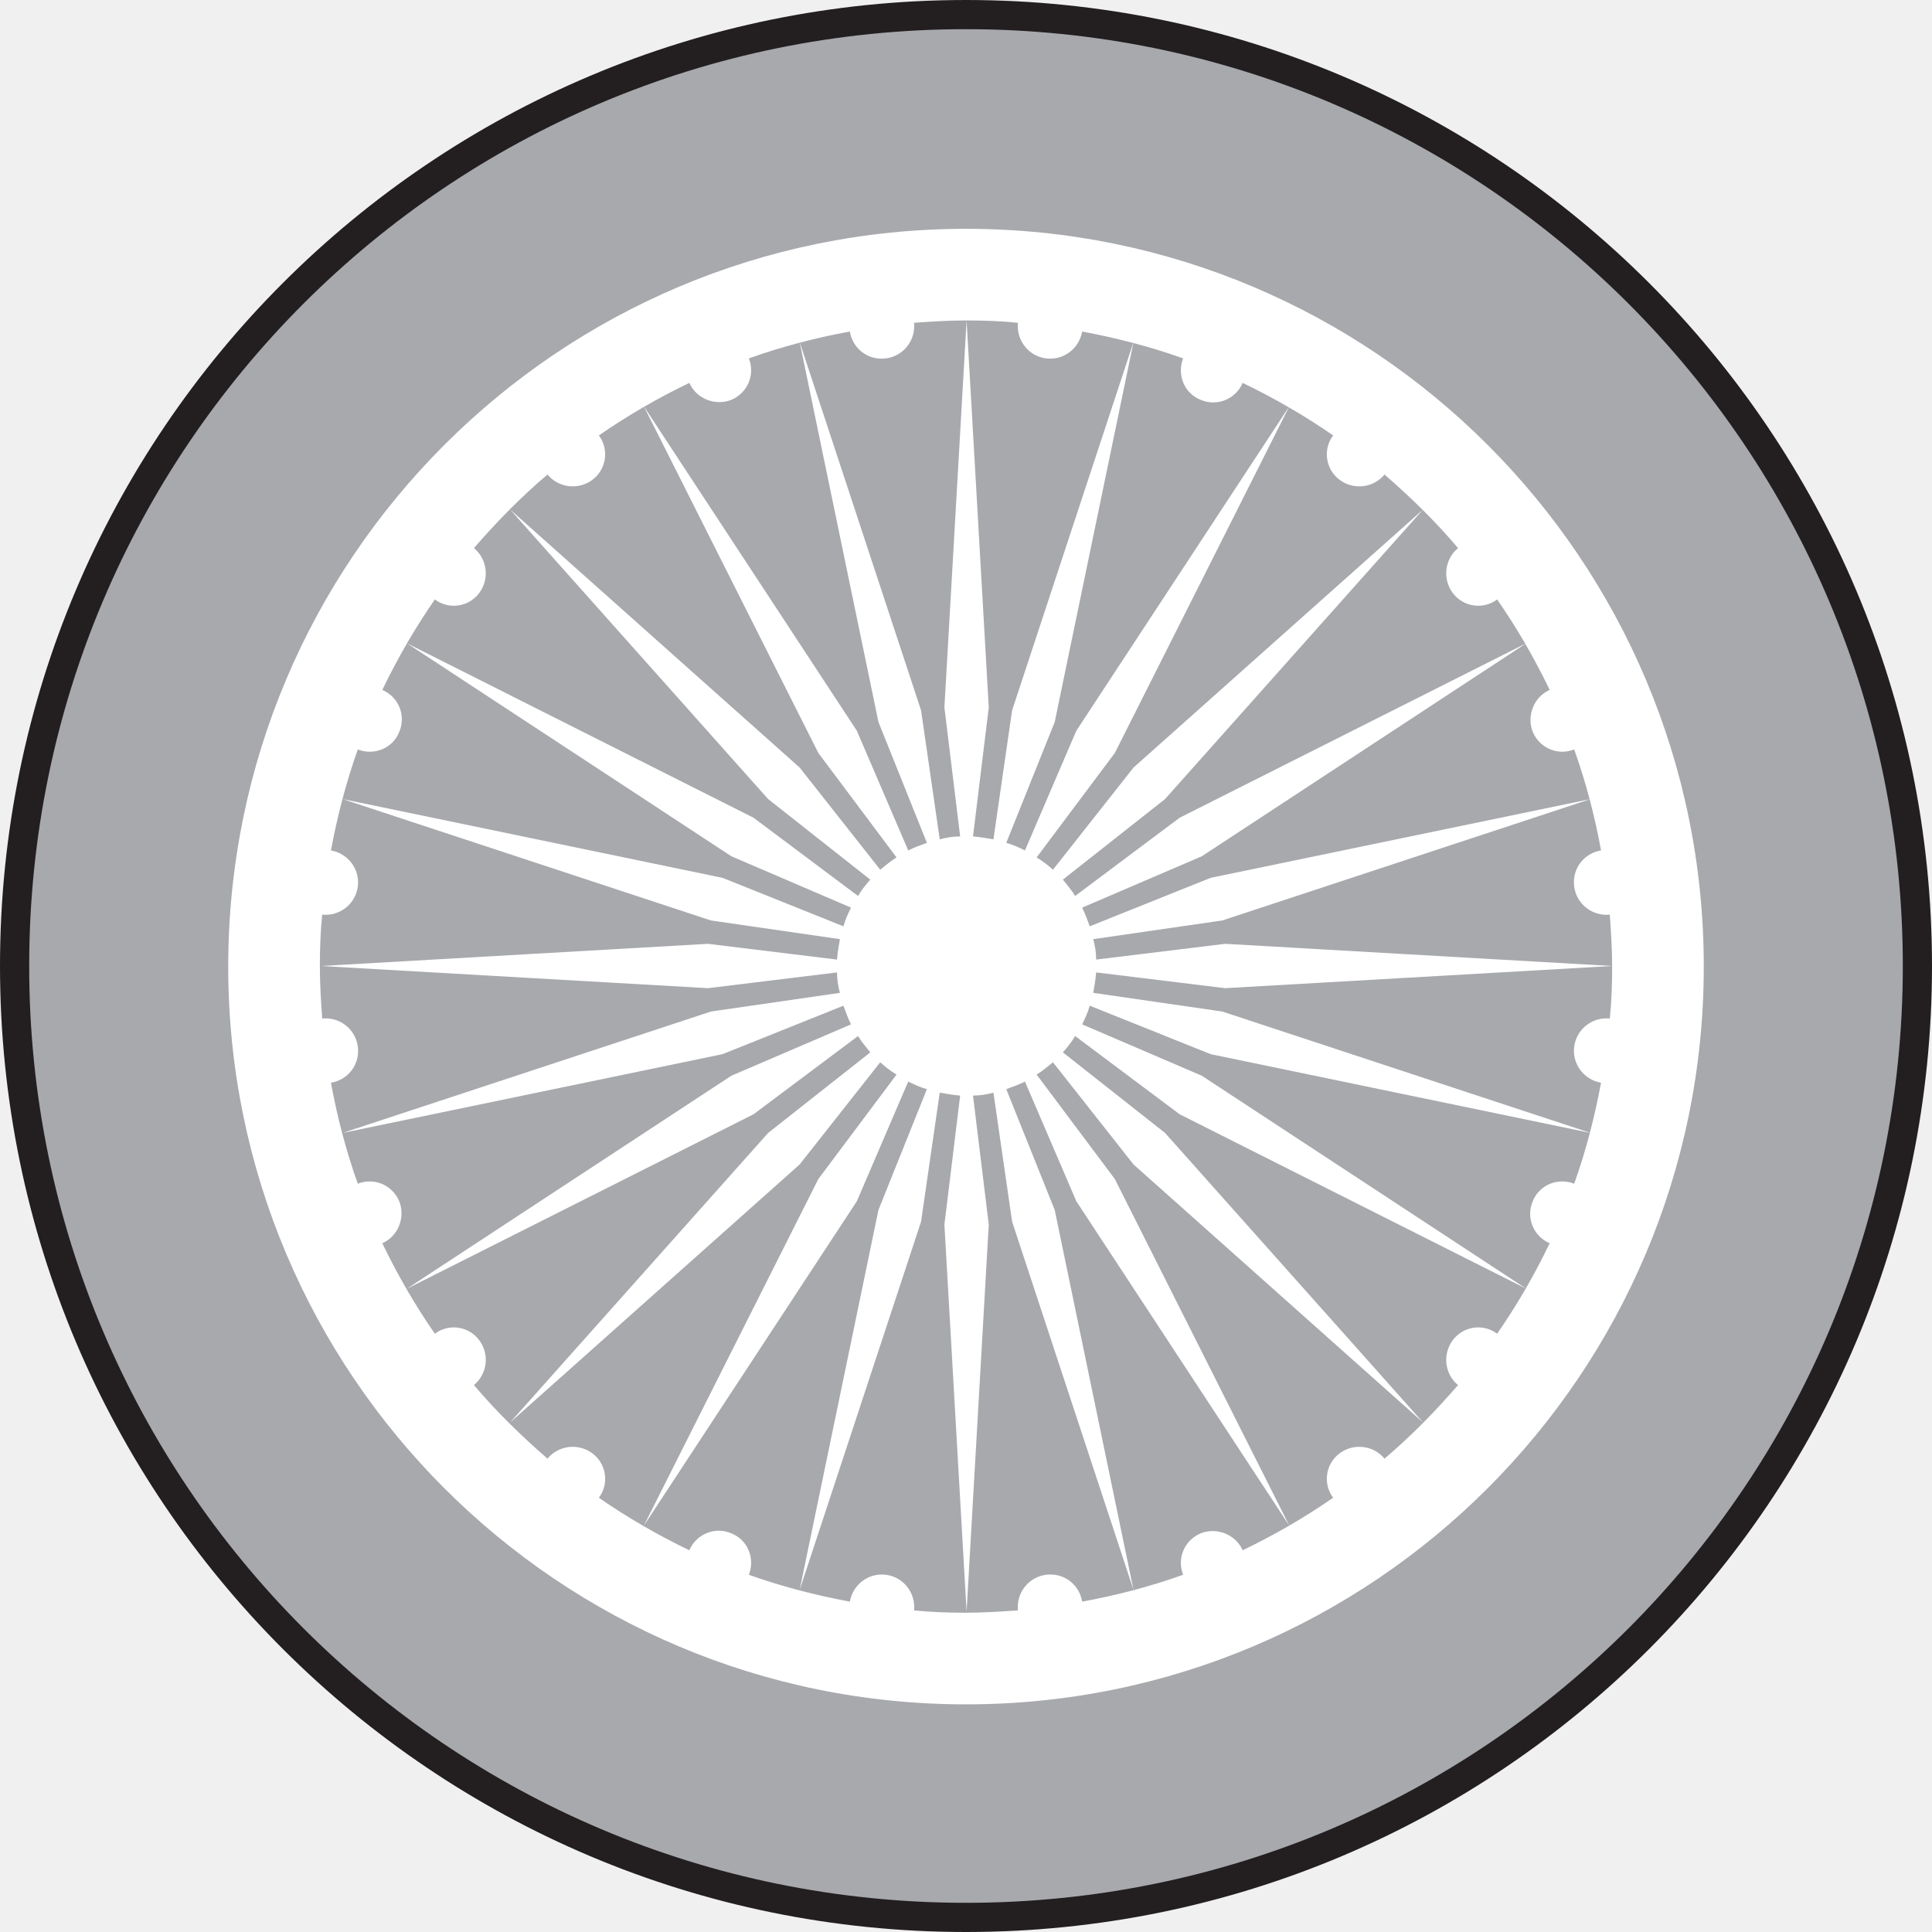
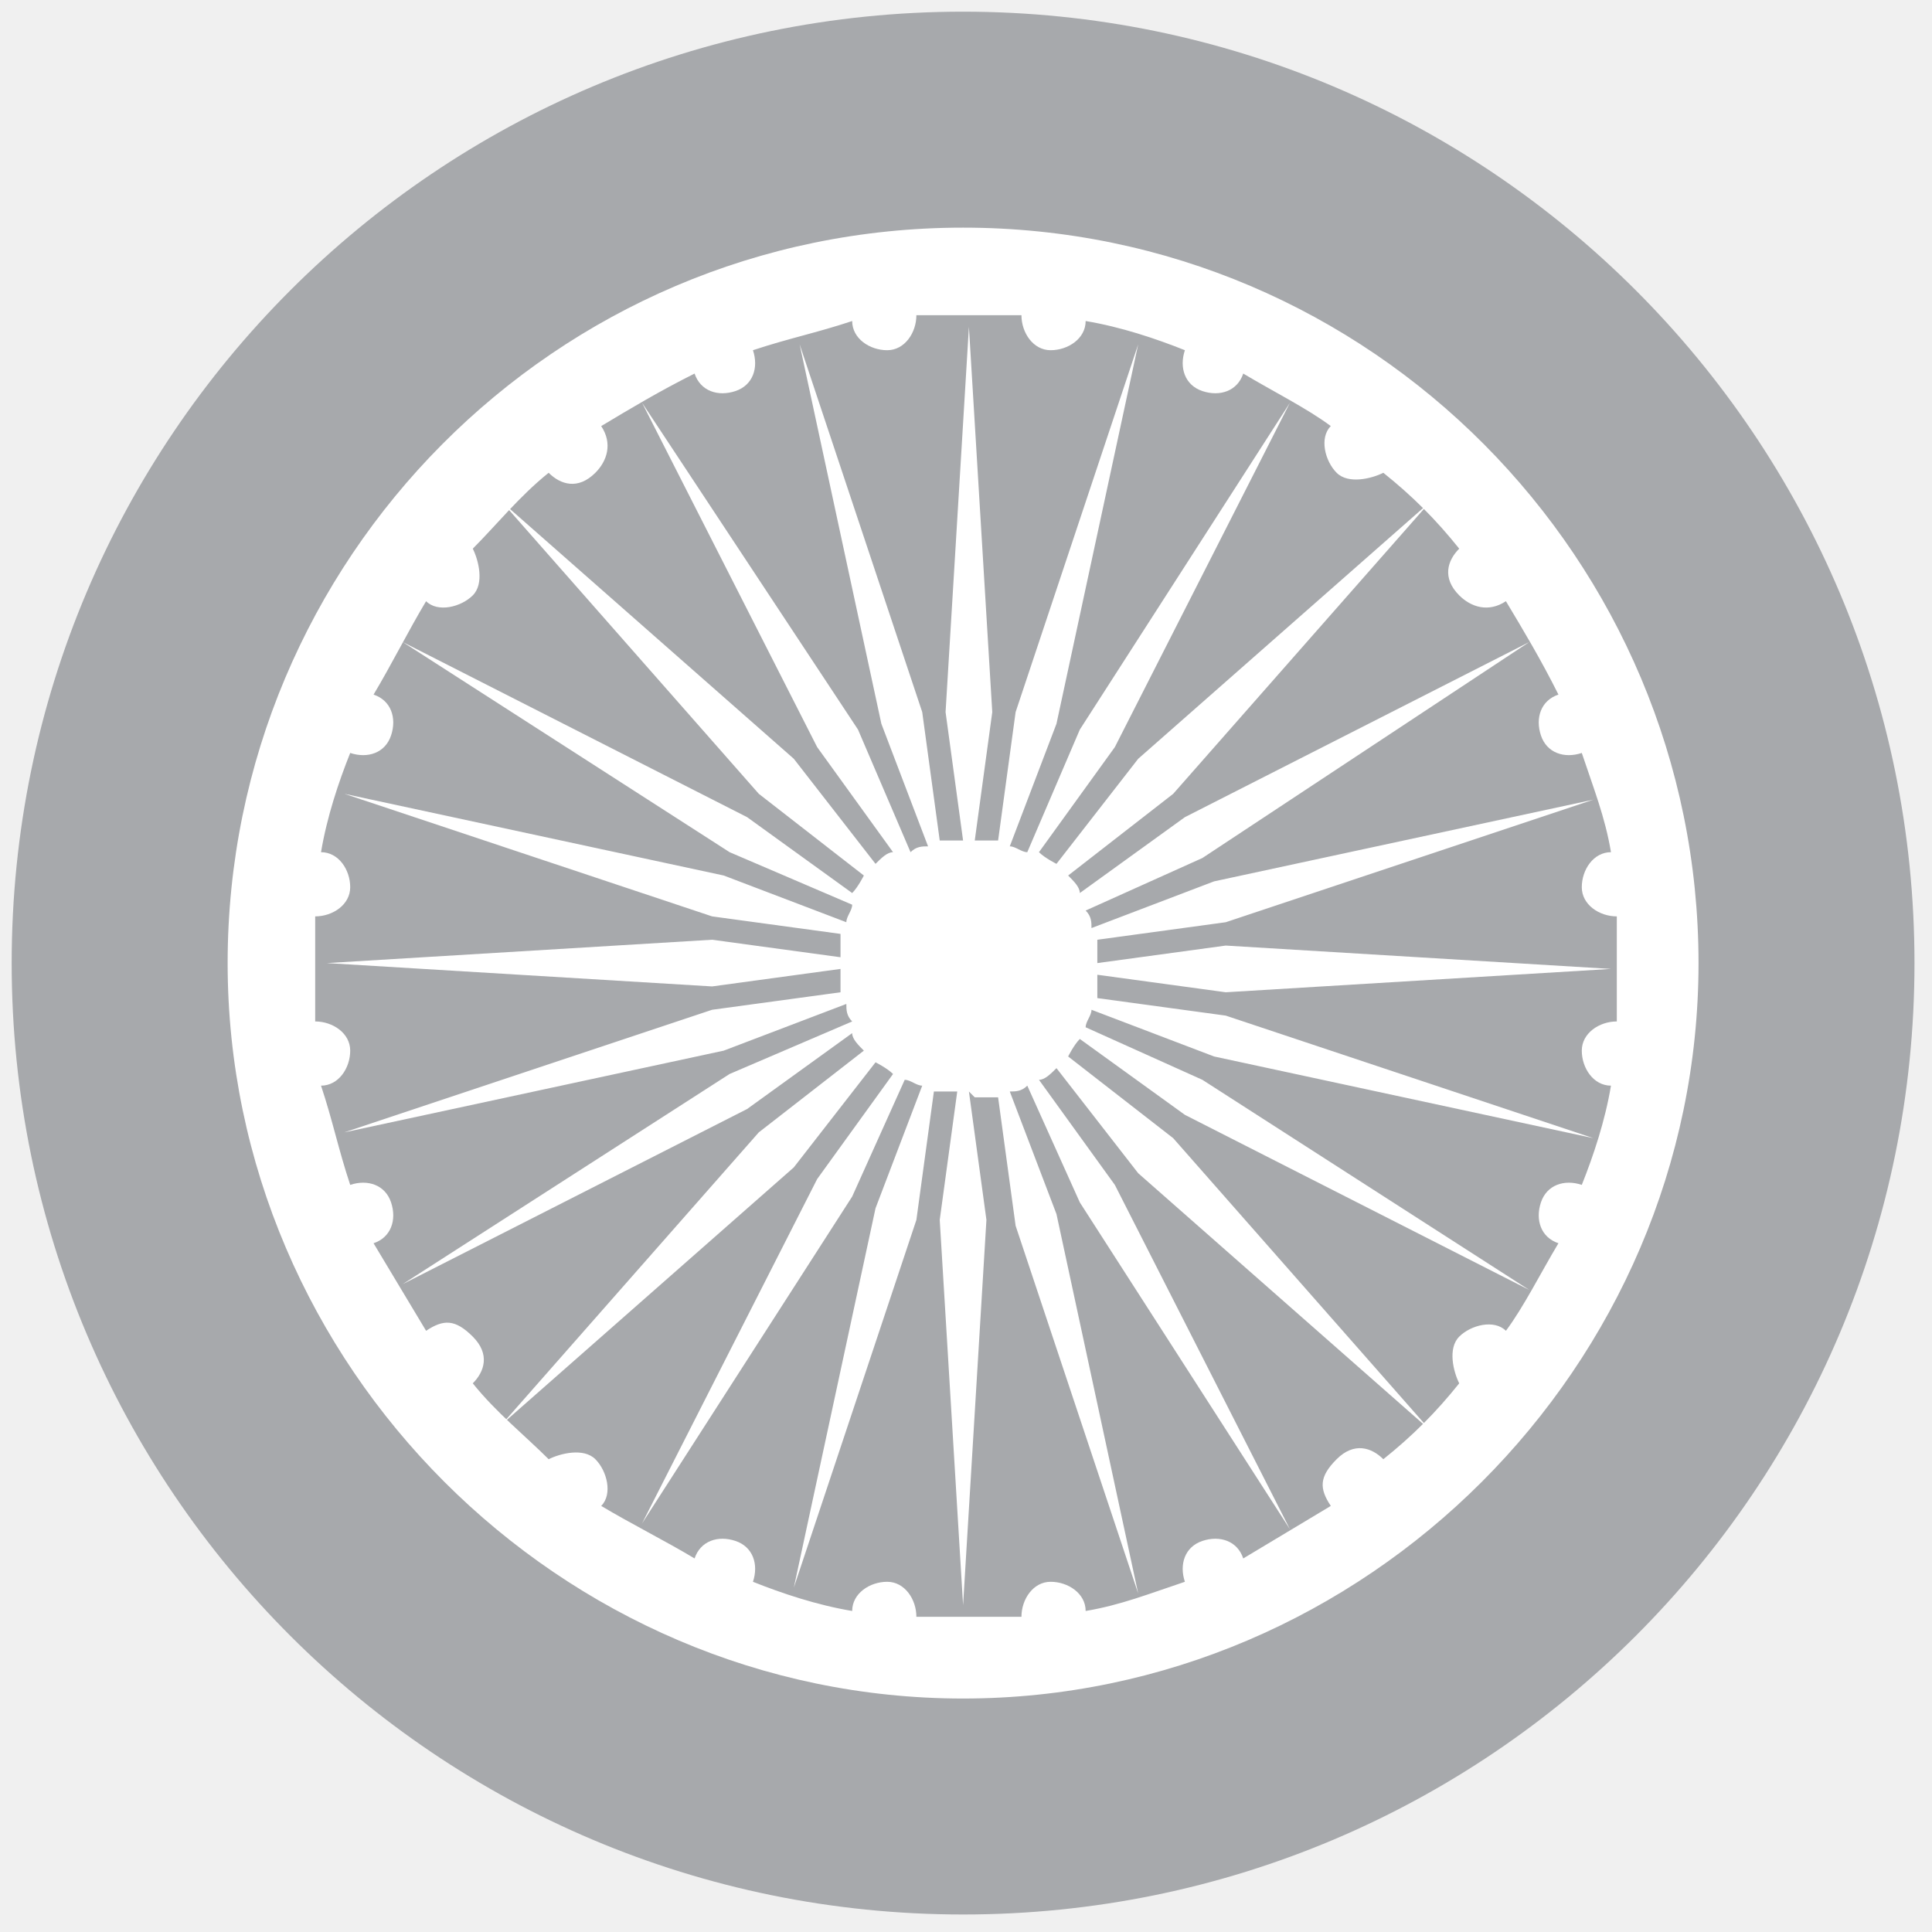
- <svg xmlns="http://www.w3.org/2000/svg" id="Layer_2" data-name="Layer 2" viewBox="0 0 33.1 33.1">
+ <svg xmlns="http://www.w3.org/2000/svg" id="Layer_2" data-name="Layer 2" version="1.1" viewBox="0 0 33.1 33.1">
  <defs>
    <style>
-       .cls-1, .cls-2 {
+       .cls-1 {
+         fill: #a7a9ac;
+       }
+ 
+       .cls-1, .cls-2, .cls-3 {
+         stroke-width: 0px;
+       }
+ 
+       .cls-2 {
        fill: none;
      }

-       .cls-1, .cls-3, .cls-4 {
-         stroke-width: 0px;
+       .cls-4 {
+         clip-path: url(#clippath-1);
      }

      .cls-5 {
-         clip-path: url(#clippath-1);
-       }
- 
-       .cls-6 {
        clip-path: url(#clippath);
      }

-       .cls-2 {
-         stroke: #231f20;
-         stroke-miterlimit: 10;
-         stroke-width: .5px;
-       }
- 
      .cls-3 {
-         fill: #a7a9ac;
-       }
- 
-       .cls-4 {
        fill: #fff;
      }
    </style>
    <clipPath id="clippath">
-       <rect class="cls-1" x="3.13" y="3.13" width="26.84" height="26.84" />
+       <rect class="cls-2" x="3.1" y="3.1" width="26.8" height="26.8" />
    </clipPath>
    <clipPath id="clippath-1">
-       <rect class="cls-1" x="3.13" y="3.13" width="26.84" height="26.84" />
+       <rect class="cls-2" x="3.1" y="3.1" width="26.8" height="26.8" />
    </clipPath>
  </defs>
  <g id="Tokens">
    <g id="Kolar">
-       <circle class="cls-3" cx="16.55" cy="16.52" r="16.33" />
+       <circle class="cls-1" cx="16.5" cy="16.5" r="16.3" />
    </g>
    <g id="GIPR">
-       <g class="cls-6">
-         <g class="cls-5">
-           <path class="cls-4" d="M16.55,3.92c-6.98,0-12.64,5.66-12.64,12.64s5.66,12.64,12.64,12.64,12.64-5.66,12.64-12.64S23.53,3.92,16.55,3.92M23.72,24.99c-.19-.23-.53-.27-.77-.09-.24.18-.29.52-.11.76-.49.34-1.01.64-1.55.9-.12-.27-.44-.4-.72-.29-.28.12-.41.43-.3.71-.56.2-1.13.35-1.73.46-.05-.3-.32-.5-.62-.46-.3.04-.51.31-.48.61-.29.02-.59.04-.89.04s-.6-.01-.89-.04c.03-.3-.18-.57-.48-.61-.3-.04-.57.17-.62.46-.59-.11-1.17-.26-1.73-.46.11-.28-.02-.6-.3-.71-.28-.12-.6.01-.72.29-.54-.26-1.06-.56-1.55-.9.18-.24.13-.58-.11-.76-.24-.18-.58-.14-.77.09-.45-.39-.88-.81-1.26-1.26.23-.19.27-.53.09-.77-.18-.24-.52-.29-.76-.11-.34-.49-.64-1.01-.9-1.55.27-.12.4-.44.29-.72-.12-.28-.43-.41-.71-.3-.2-.56-.35-1.13-.46-1.73.3-.05.5-.32.46-.62-.04-.3-.31-.51-.61-.48-.02-.29-.04-.59-.04-.89s.01-.6.04-.89c.3.03.57-.18.61-.48.04-.3-.17-.57-.46-.62.11-.59.26-1.17.46-1.73.28.11.6-.02.71-.3.12-.28-.01-.6-.29-.72.26-.54.56-1.06.9-1.55.24.18.58.13.76-.11.18-.24.14-.58-.09-.77.39-.45.81-.88,1.26-1.26.19.23.53.27.77.09.24-.18.29-.52.11-.76.49-.34,1.01-.64,1.55-.9.12.27.44.4.72.29.28-.12.41-.43.3-.71.56-.2,1.13-.35,1.73-.46.05.3.32.5.62.46.3-.04.51-.31.48-.61.29-.02.59-.04.89-.04s.6.01.89.04c-.03.3.18.57.48.61.3.04.57-.17.62-.46.59.11,1.17.26,1.73.46-.11.28.02.6.3.71.28.12.6-.01.72-.29.54.26,1.06.56,1.55.9-.18.24-.13.58.11.76.24.18.58.14.77-.09.45.39.88.81,1.26,1.26-.23.19-.27.53-.09.77.18.24.52.29.76.11.34.49.64,1.01.9,1.55-.27.12-.4.44-.29.72.12.28.43.41.71.3.2.56.35,1.13.46,1.73-.3.05-.5.32-.46.62.04.3.31.51.61.48.02.29.04.59.04.89s-.01.6-.04.89c-.3-.03-.57.18-.61.48-.04.3.17.57.46.62-.11.59-.26,1.17-.46,1.73-.28-.11-.6.02-.71.3-.12.28.01.6.29.72-.26.54-.56,1.06-.9,1.55-.24-.18-.58-.13-.76.11-.18.24-.14.58.09.77-.39.45-.81.88-1.26,1.26" />
-           <path class="cls-4" d="M16.67,18.77c.12,0,.24-.02.35-.05l.32,2.21,2.08,6.31-1.35-6.51-.83-2.07c.11-.04.22-.08.32-.13l.88,2.05,3.65,5.56-2.99-5.94-1.34-1.79c.1-.06.19-.14.28-.21l1.38,1.75,4.96,4.42-4.42-4.96-1.75-1.38c.08-.09.15-.18.21-.28l1.79,1.34,5.94,2.99-5.56-3.65-2.05-.88c.05-.1.1-.21.13-.32l2.07.83,6.51,1.35-6.31-2.08-2.21-.32c.02-.11.04-.23.05-.35l2.21.27,6.63-.38-6.63-.38-2.21.27c0-.12-.02-.24-.05-.35l2.21-.32,6.31-2.08-6.51,1.35-2.07.83c-.04-.11-.08-.22-.13-.32l2.05-.88,5.56-3.65-5.94,2.99-1.79,1.34c-.06-.1-.14-.19-.21-.28l1.75-1.38,4.42-4.96-4.96,4.42-1.38,1.75c-.09-.08-.18-.15-.28-.21l1.34-1.79,2.99-5.94-3.65,5.56-.88,2.05c-.1-.05-.21-.1-.32-.13l.83-2.07,1.35-6.51-2.08,6.31-.32,2.21c-.11-.02-.23-.04-.35-.05l.27-2.21-.38-6.63-.38,6.63.27,2.21c-.12,0-.24.02-.35.05l-.32-2.21-2.08-6.31,1.35,6.51.83,2.07c-.11.04-.22.08-.32.13l-.88-2.05-3.65-5.56,2.99,5.94,1.34,1.79c-.1.06-.19.14-.28.21l-1.38-1.75-4.96-4.42,4.42,4.96,1.75,1.38c-.08.09-.15.18-.21.28l-1.79-1.34-5.94-2.99,5.56,3.65,2.05.88c-.05.1-.1.21-.13.32l-2.07-.83-6.51-1.35,6.31,2.08,2.21.32c-.02.11-.04.23-.05.35l-2.21-.27-6.63.38,6.63.38,2.21-.27c0,.12.02.24.05.35l-2.21.32-6.31,2.08,6.51-1.35,2.07-.83c.04.11.08.22.13.32l-2.05.88-5.56,3.65,5.94-2.99,1.79-1.34c.06.1.14.19.21.28l-1.75,1.38-4.42,4.96,4.96-4.42,1.38-1.75c.09.08.18.15.28.21l-1.34,1.79-2.99,5.94,3.65-5.56.88-2.05c.1.05.21.1.32.13l-.83,2.07-1.35,6.51,2.08-6.31.32-2.21c.11.02.23.04.35.05l-.27,2.21.38,6.63.38-6.63-.27-2.21Z" />
+       <g class="cls-5">
+         <g class="cls-4">
+           <g>
+             <path class="cls-3" d="M16.5,3.9c-7,0-12.6,5.7-12.6,12.6s5.7,12.6,12.6,12.6,12.6-5.7,12.6-12.6S23.5,3.9,16.5,3.9M23.7,25c-.2-.2-.5-.3-.8,0s-.3.5-.1.8c-.5.3-1,.6-1.5.9-.1-.3-.4-.4-.7-.3-.3.1-.4.4-.3.7-.6.2-1.1.4-1.7.5,0-.3-.3-.5-.6-.5-.3,0-.5.3-.5.6-.3,0-.6,0-.9,0s-.6,0-.9,0c0-.3-.2-.6-.5-.6-.3,0-.6.2-.6.5-.6-.1-1.2-.3-1.7-.5.1-.3,0-.6-.3-.7-.3-.1-.6,0-.7.3-.5-.3-1.1-.6-1.6-.9.2-.2.1-.6-.1-.8s-.6-.1-.8,0c-.4-.4-.9-.8-1.3-1.3.2-.2.3-.5,0-.8s-.5-.3-.8-.1c-.3-.5-.6-1-.9-1.5.3-.1.4-.4.3-.7-.1-.3-.4-.4-.7-.3-.2-.6-.3-1.1-.5-1.7.3,0,.5-.3.5-.6,0-.3-.3-.5-.6-.5,0-.3,0-.6,0-.9s0-.6,0-.9c.3,0,.6-.2.6-.5,0-.3-.2-.6-.5-.6.1-.6.3-1.2.5-1.7.3.1.6,0,.7-.3.1-.3,0-.6-.3-.7.3-.5.6-1.1.9-1.6.2.2.6.1.8-.1s.1-.6,0-.8c.4-.4.8-.9,1.3-1.3.2.2.5.3.8,0,.2-.2.3-.5.1-.8.5-.3,1-.6,1.6-.9.1.3.4.4.7.3.3-.1.4-.4.3-.7.6-.2,1.1-.3,1.7-.5,0,.3.3.5.6.5s.5-.3.5-.6c.3,0,.6,0,.9,0s.6,0,.9,0c0,.3.2.6.5.6s.6-.2.6-.5c.6.1,1.2.3,1.7.5-.1.3,0,.6.3.7.3.1.6,0,.7-.3.5.3,1.1.6,1.5.9-.2.2-.1.6.1.8s.6.1.8,0c.5.4.9.8,1.3,1.3-.2.2-.3.5,0,.8.2.2.5.3.8.1.3.5.6,1,.9,1.6-.3.1-.4.4-.3.7.1.3.4.4.7.3.2.6.4,1.1.5,1.7-.3,0-.5.3-.5.6s.3.5.6.5c0,.3,0,.6,0,.9s0,.6,0,.9c-.3,0-.6.2-.6.5s.2.6.5.6c-.1.6-.3,1.2-.5,1.7-.3-.1-.6,0-.7.3-.1.3,0,.6.3.7-.3.5-.6,1.1-.9,1.5-.2-.2-.6-.1-.8.1s-.1.6,0,.8c-.4.5-.8.9-1.3,1.3" />
+             <path class="cls-3" d="M16.7,18.8c.1,0,.2,0,.4,0l.3,2.2,2.1,6.3-1.4-6.5-.8-2.1c.1,0,.2,0,.3-.1l.9,2,3.6,5.6-3-5.9-1.3-1.8c.1,0,.2-.1.3-.2l1.4,1.8,5,4.4-4.4-5-1.8-1.4c0,0,.1-.2.2-.3l1.8,1.3,5.9,3-5.6-3.6-2-.9c0-.1.1-.2.1-.3l2.1.8,6.5,1.4-6.3-2.1-2.2-.3c0-.1,0-.2,0-.4l2.2.3,6.6-.4-6.6-.4-2.2.3c0-.1,0-.2,0-.4l2.2-.3,6.3-2.1-6.5,1.4-2.1.8c0-.1,0-.2-.1-.3l2-.9,5.6-3.7-5.9,3-1.8,1.3c0-.1-.1-.2-.2-.3l1.8-1.4,4.4-5-5,4.4-1.4,1.8c0,0-.2-.1-.3-.2l1.3-1.8,3-5.9-3.6,5.6-.9,2.1c-.1,0-.2-.1-.3-.1l.8-2.1,1.4-6.5-2.1,6.3-.3,2.2c-.1,0-.2,0-.4,0l.3-2.2-.4-6.6-.4,6.6.3,2.2c-.1,0-.2,0-.4,0l-.3-2.2-2.1-6.3,1.4,6.5.8,2.1c-.1,0-.2,0-.3.1l-.9-2.1-3.7-5.6,3,5.9,1.3,1.8c-.1,0-.2.1-.3.2l-1.4-1.8-5-4.4,4.4,5,1.8,1.4c0,0-.1.2-.2.3l-1.8-1.3-5.9-3,5.6,3.6,2.1.9c0,.1-.1.2-.1.3l-2.1-.8-6.5-1.4,6.3,2.1,2.2.3c0,.1,0,.2,0,.4l-2.2-.3-6.6.4,6.6.4,2.2-.3c0,.1,0,.2,0,.4l-2.2.3-6.3,2.1,6.5-1.4,2.1-.8c0,.1,0,.2.1.3l-2.1.9-5.6,3.6,5.9-3,1.8-1.3c0,.1.1.2.2.3l-1.8,1.4-4.4,5,5-4.4,1.4-1.8c0,0,.2.1.3.2l-1.3,1.8-3,5.9,3.6-5.6.9-2c.1,0,.2.1.3.1l-.8,2.1-1.4,6.5,2.1-6.3.3-2.2c.1,0,.2,0,.4,0l-.3,2.2.4,6.6.4-6.6s-.3-2.2-.3-2.2Z" />
+           </g>
        </g>
      </g>
    </g>
  </g>
  <g id="Dire_line" data-name="Dire line">
-     <circle class="cls-2" cx="16.55" cy="16.55" r="16.3" />
+     <circle class="cls-2" cx="16.5" cy="16.5" r="16.3" />
  </g>
</svg>
